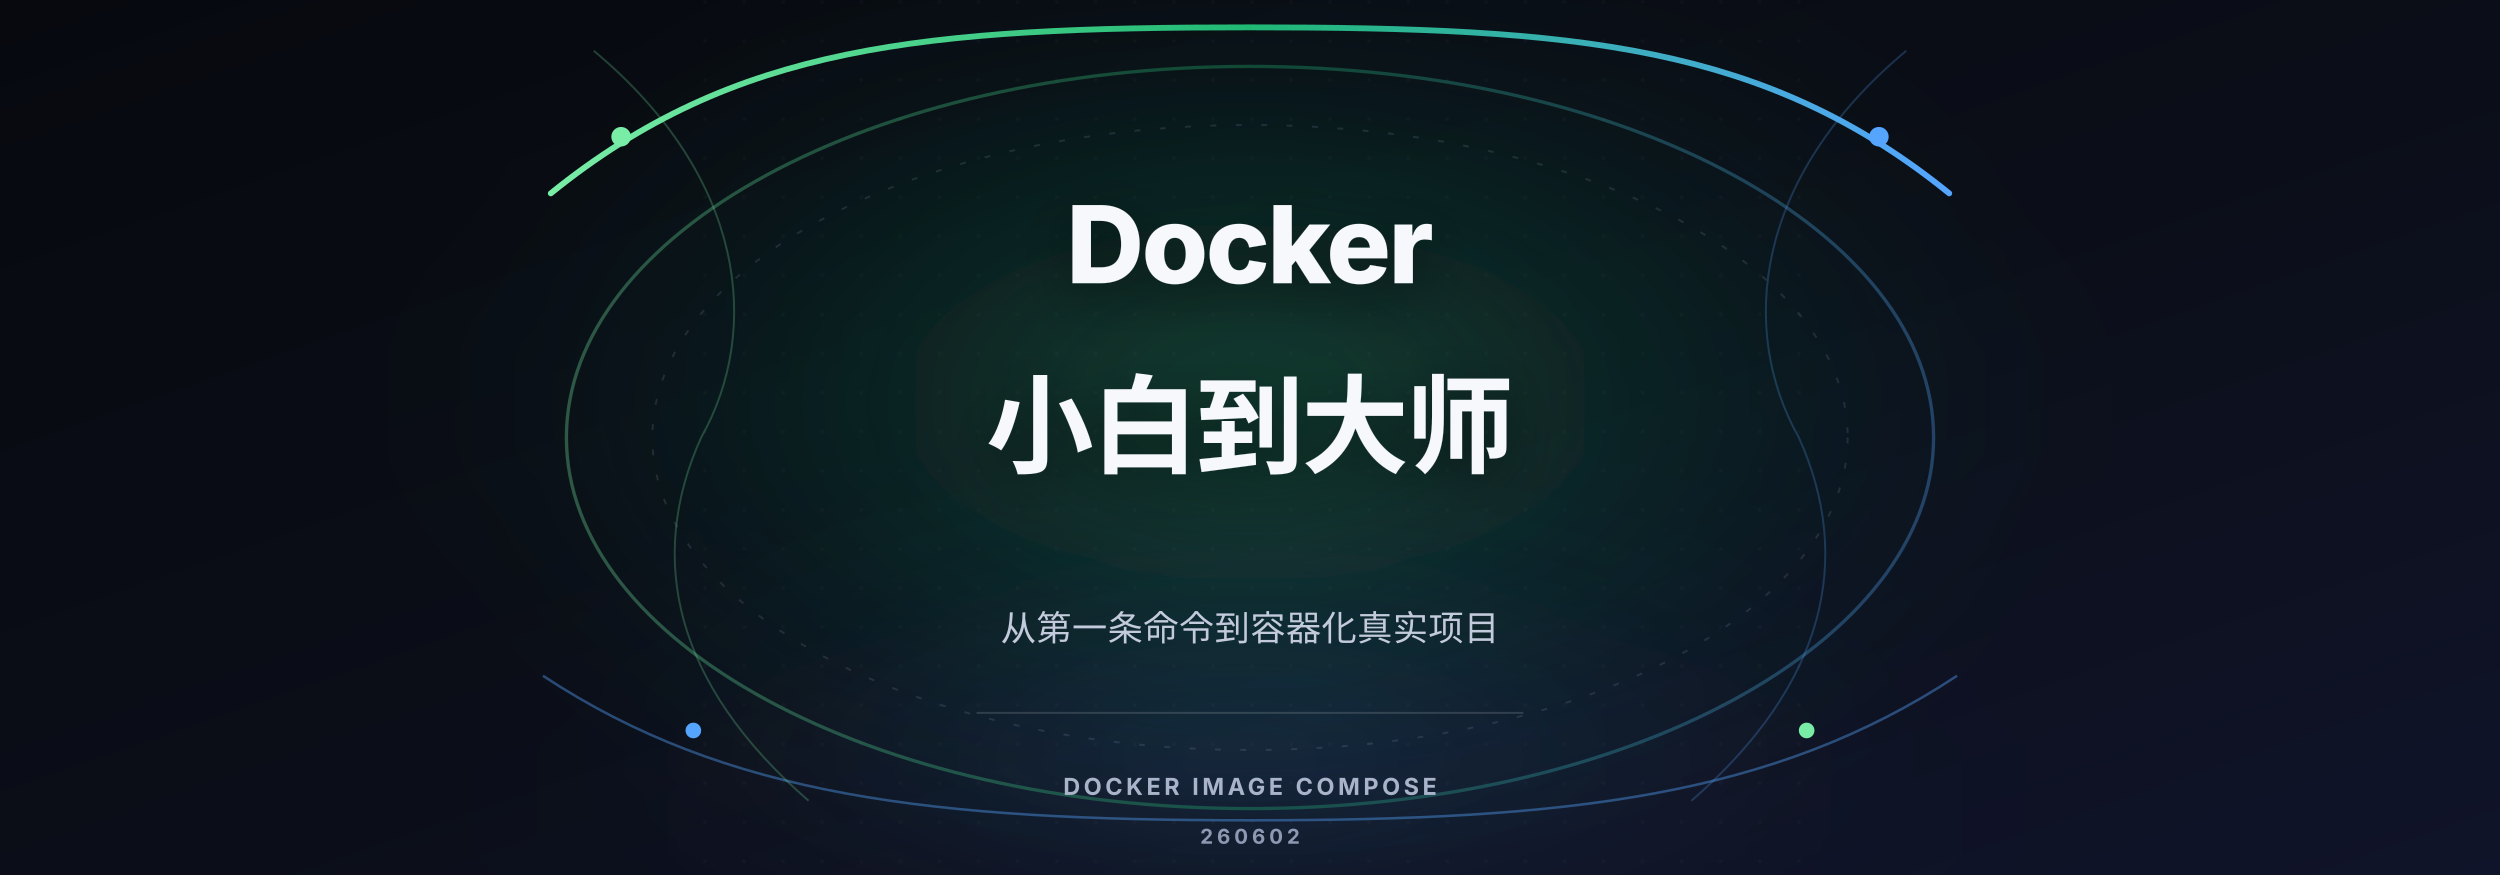
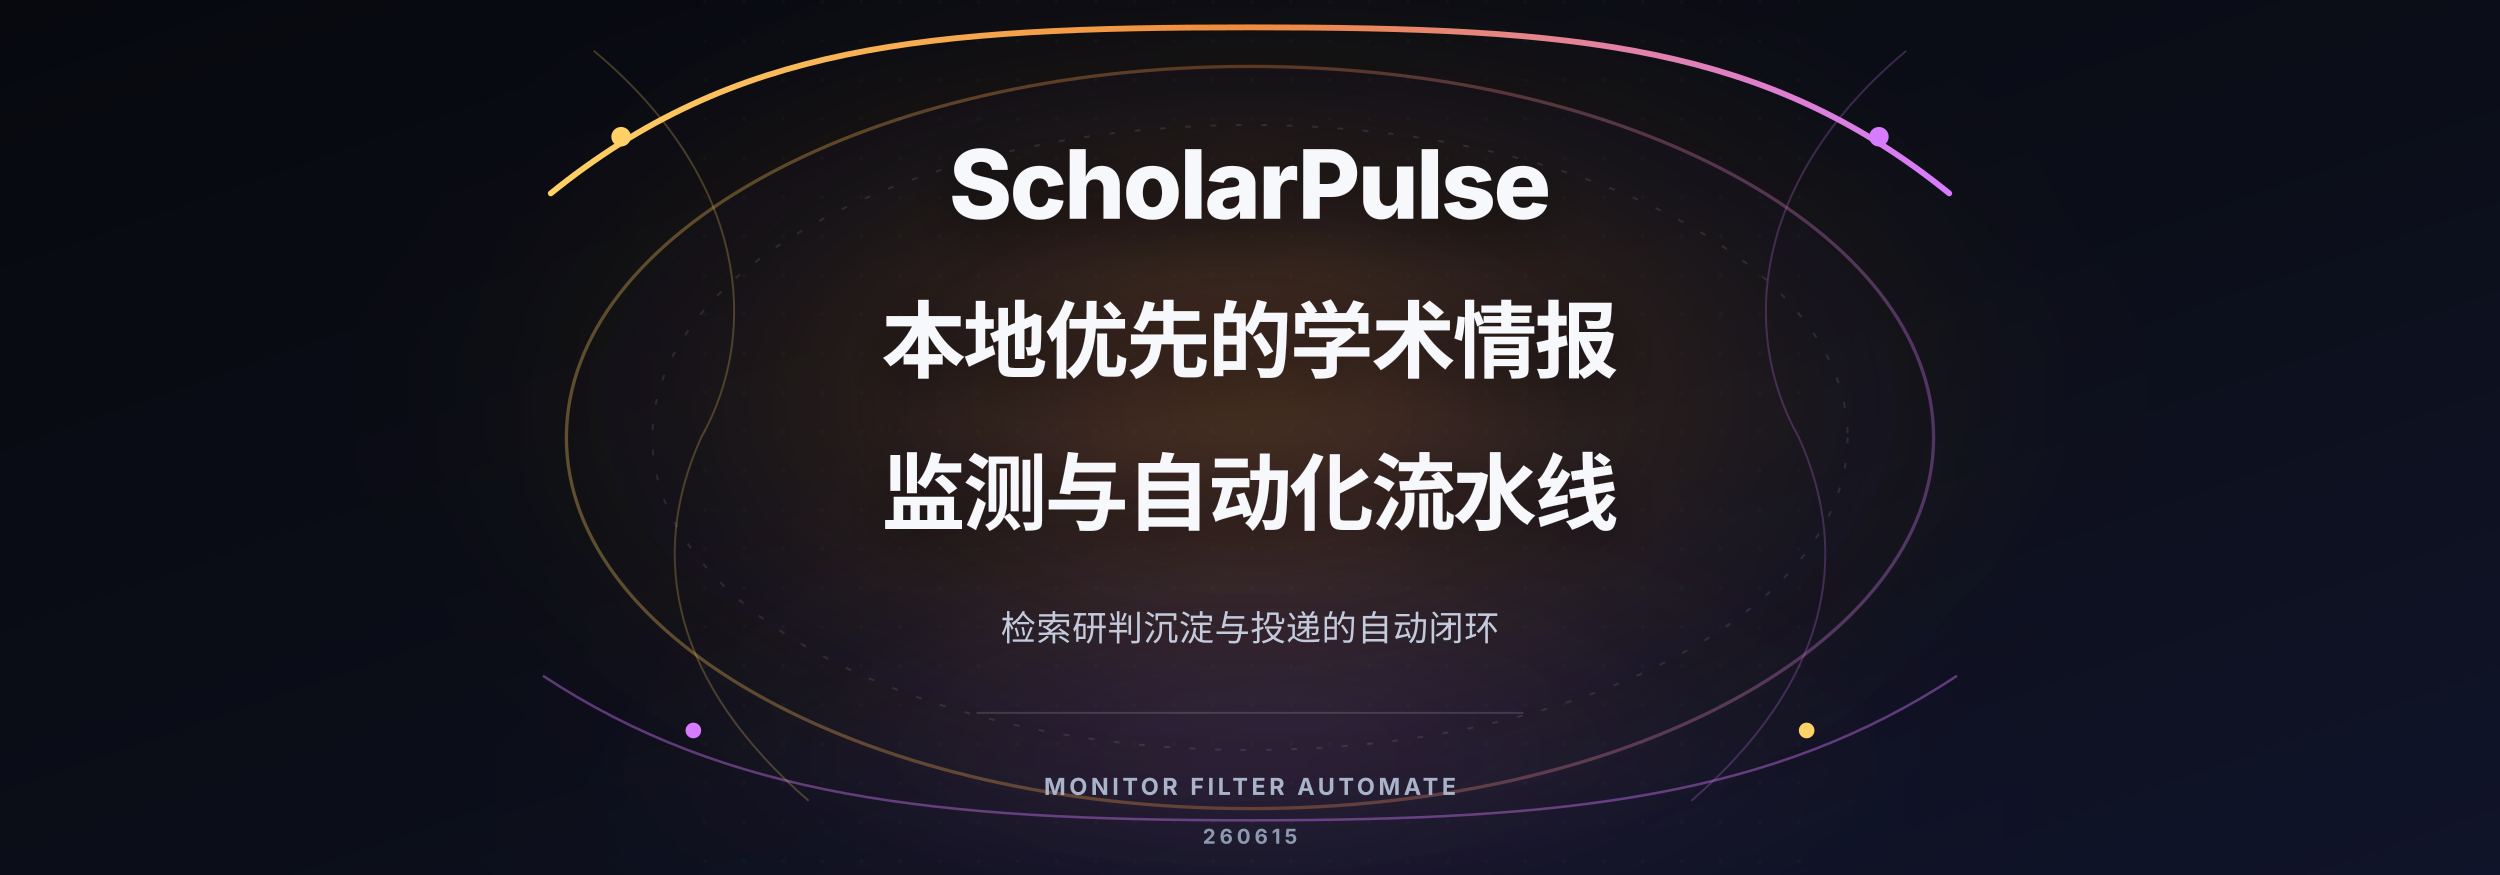
<svg xmlns="http://www.w3.org/2000/svg" width="1280" height="448" viewBox="0 0 1280 448" role="img" aria-labelledby="svgTitle svgDesc">
  <defs>
    <linearGradient id="bg" x1="0" y1="0" x2="1" y2="1">
      <stop stop-color="#07090F" />
      <stop offset="0.52" stop-color="#0B0E18" />
      <stop offset="1" stop-color="#10142A" />
    </linearGradient>
    <linearGradient id="accent">
-       <stop stop-color="#79EDA6" />
-       <stop offset="0.5" stop-color="#20B974" />
-       <stop offset="1" stop-color="#55A5FF" />
+       <stop stop-color="#FFD166" />
+       <stop offset="0.5" stop-color="#F08A3C" />
+       <stop offset="1" stop-color="#D77BFF" />
    </linearGradient>
    <radialGradient id="primaryGlow">
-       <stop stop-color="#20B974" stop-opacity="0.38" />
-       <stop offset="0.48" stop-color="#20B974" stop-opacity="0.12" />
-       <stop offset="1" stop-color="#20B974" stop-opacity="0" />
+       <stop stop-color="#F08A3C" stop-opacity="0.38" />
+       <stop offset="0.48" stop-color="#F08A3C" stop-opacity="0.12" />
+       <stop offset="1" stop-color="#F08A3C" stop-opacity="0" />
    </radialGradient>
    <radialGradient id="secondaryGlow">
-       <stop stop-color="#55A5FF" stop-opacity="0.24" />
-       <stop offset="0.55" stop-color="#55A5FF" stop-opacity="0.07" />
-       <stop offset="1" stop-color="#55A5FF" stop-opacity="0" />
+       <stop stop-color="#D77BFF" stop-opacity="0.24" />
+       <stop offset="0.55" stop-color="#D77BFF" stop-opacity="0.07" />
+       <stop offset="1" stop-color="#D77BFF" stop-opacity="0" />
    </radialGradient>
    <pattern id="dots" width="20" height="20" patternUnits="userSpaceOnUse">
      <circle cx="1" cy="1" r="1" fill="#D9DFF2" fill-opacity="0.13" />
    </pattern>
    <filter id="blur56" x="-50%" y="-50%" width="200%" height="200%">
      <feGaussianBlur stdDeviation="56" />
    </filter>
    <filter id="shadow" x="-30%" y="-30%" width="160%" height="180%">
      <feDropShadow dx="0" dy="8" stdDeviation="14" flood-color="#000" flood-opacity="0.48" />
    </filter>
    <clipPath id="clip">
      <rect width="1280" height="448" />
    </clipPath>
  </defs>
  <rect width="1280" height="448" fill="url(#bg)" />
  <ellipse cx="640" cy="206" rx="405" ry="210" fill="url(#primaryGlow)" filter="url(#blur56)" />
  <ellipse cx="640" cy="410" rx="360" ry="120" fill="url(#secondaryGlow)" filter="url(#blur56)" />
  <g clip-path="url(#clip)" fill="none" pointer-events="none">
    <ellipse cx="640" cy="224" rx="350" ry="190" stroke="url(#accent)" stroke-width="1.7" stroke-opacity="0.32" />
    <ellipse cx="640" cy="224" rx="306" ry="160" stroke="#D7D0FF" stroke-width="1" stroke-opacity="0.12" stroke-dasharray="3 10" />
    <path d="M282 99C376 23 472 14 640 14C808 14 904 23 998 99" stroke="url(#accent)" stroke-width="3" stroke-linecap="round" />
-     <path d="M278 346C372 408 477 420 640 420C803 420 908 408 1002 346" stroke="#55A5FF" stroke-opacity="0.40" stroke-width="1.3" />
-     <path d="M304 26C382 91 390 169 359 224C331 286 345 350 414 410" stroke="#79EDA6" stroke-opacity="0.24" />
-     <path d="M976 26C898 91 890 169 921 224C949 286 935 350 866 410" stroke="#55A5FF" stroke-opacity="0.24" />
-     <circle cx="318" cy="70" r="5" fill="#79EDA6" stroke="none" />
-     <circle cx="962" cy="70" r="5" fill="#55A5FF" stroke="none" />
-     <circle cx="355" cy="374" r="4" fill="#55A5FF" stroke="none" />
-     <circle cx="925" cy="374" r="4" fill="#79EDA6" stroke="none" />
+     <path d="M278 346C372 408 477 420 640 420C803 420 908 408 1002 346" stroke="#D77BFF" stroke-opacity="0.40" stroke-width="1.3" />
+     <path d="M304 26C382 91 390 169 359 224C331 286 345 350 414 410" stroke="#FFD166" stroke-opacity="0.24" />
+     <path d="M976 26C898 91 890 169 921 224C949 286 935 350 866 410" stroke="#D77BFF" stroke-opacity="0.24" />
+     <circle cx="318" cy="70" r="5" fill="#FFD166" stroke="none" />
+     <circle cx="962" cy="70" r="5" fill="#D77BFF" stroke="none" />
+     <circle cx="355" cy="374" r="4" fill="#D77BFF" stroke="none" />
+     <circle cx="925" cy="374" r="4" fill="#FFD166" stroke="none" />
  </g>
  <rect x="354" width="572" height="448" fill="url(#dots)" opacity="0.17" />
  <g font-family="Inter, 'SF Pro Display', 'Segoe UI', 'PingFang SC', 'Microsoft YaHei', sans-serif" text-anchor="middle">
    <g filter="url(#shadow)" fill="#F7F8FC" font-weight="780">
-       <text x="640" y="145" font-size="55" letter-spacing="-1.2">Docker</text>
-       <text x="640" y="238" font-size="55" letter-spacing="-1.2">小白到大师</text>
+       <text x="640" y="112" font-size="49" letter-spacing="-1.2">ScholarPulse</text>
+       <text x="640" y="190" font-size="43" letter-spacing="-1.2">本地优先的学术情报</text>
+       <text x="640" y="268" font-size="43" letter-spacing="-1.2">监测与自动化流水线</text>
    </g>
-     <text x="640" y="328" fill="#C3CADB" font-size="18" font-weight="440" letter-spacing="0.25">从第一条命令到容器化真实项目</text>
+     <text x="640" y="328" fill="#C3CADB" font-size="18" font-weight="440" letter-spacing="0.25">检索研判沉淀与投递的自动闭环</text>
    <path d="M500 365H780" stroke="#FFFFFF" stroke-opacity="0.14" />
    <path d="M588 365H692" stroke="url(#accent)" stroke-width="3" stroke-linecap="round" />
-     <text x="640" y="407" fill="#A9B3C9" font-size="12" font-weight="650" letter-spacing="1.8">DOCKER IMAGE COMPOSE</text>
+     <text x="640" y="407" fill="#A9B3C9" font-size="12" font-weight="650" letter-spacing="1.8">MONITOR FILTER AUTOMATE</text>
  </g>
-   <text x="640" y="432" text-anchor="middle" font-family="Inter, 'Segoe UI', sans-serif" fill="#8D99B2" font-size="10.5" font-weight="650" letter-spacing="2">260602</text>
+   <text x="640" y="432" text-anchor="middle" font-family="Inter, 'Segoe UI', sans-serif" fill="#8D99B2" font-size="10.5" font-weight="650" letter-spacing="2">260615</text>
</svg>
